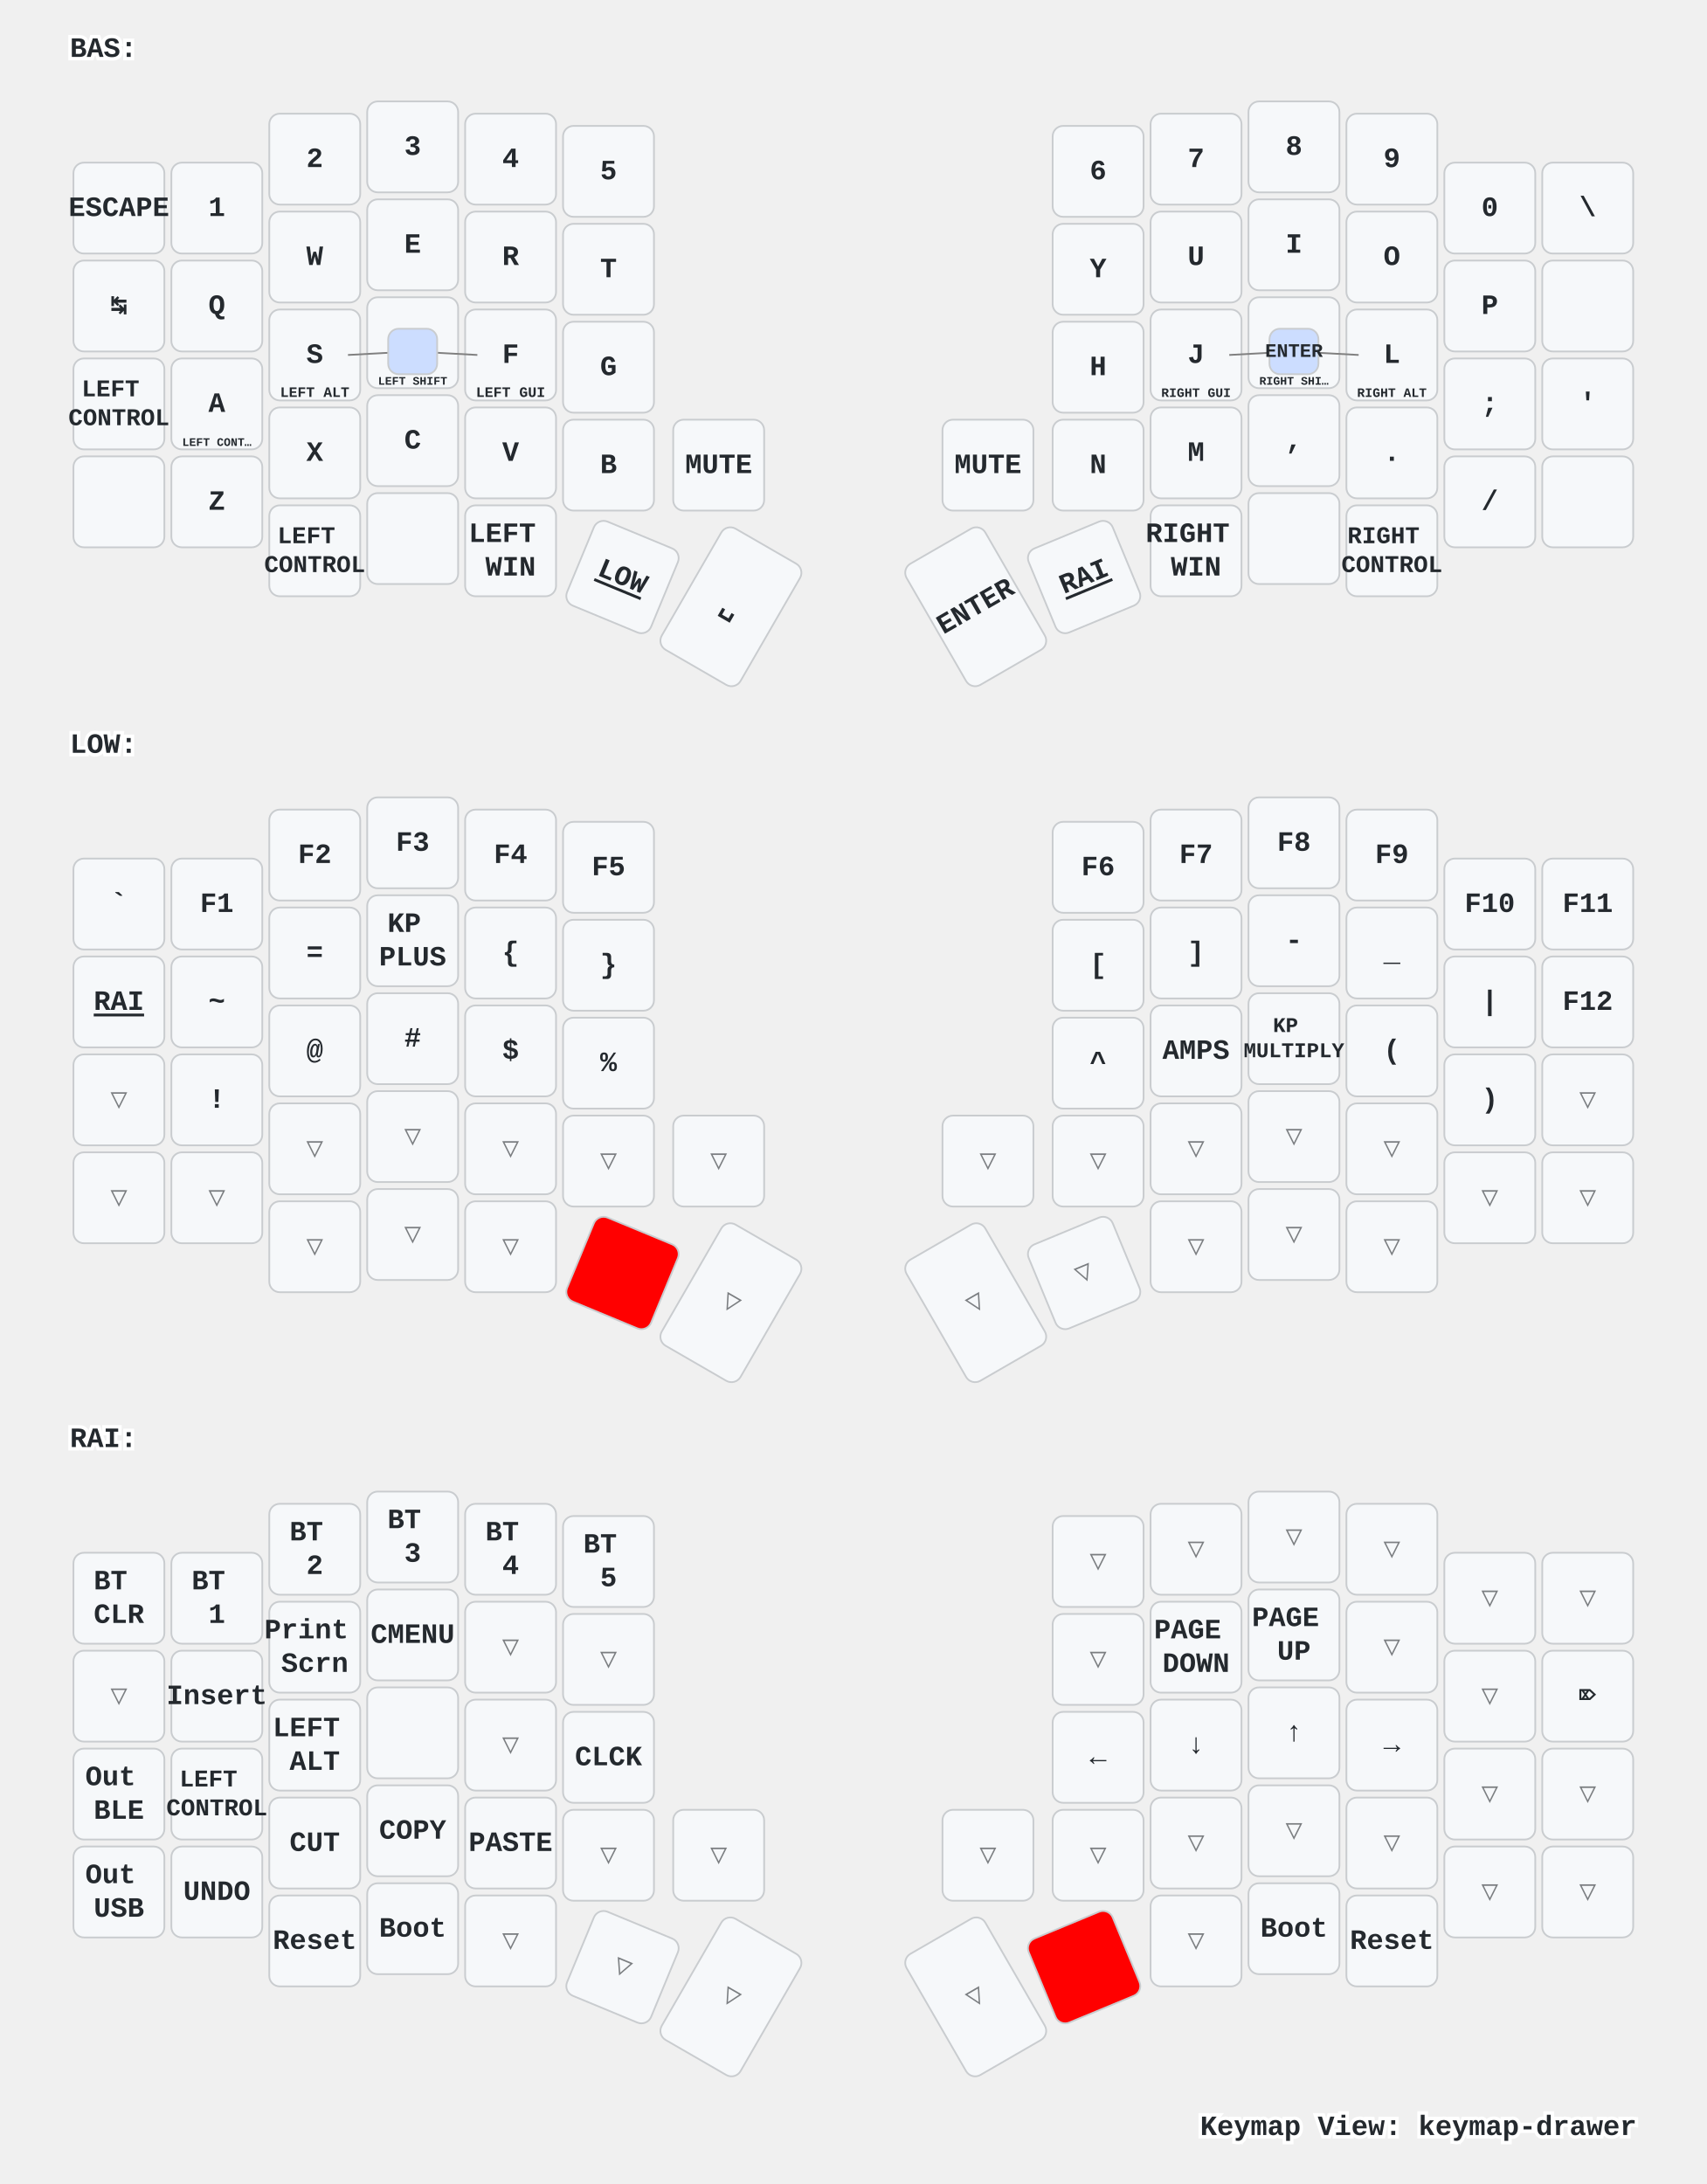
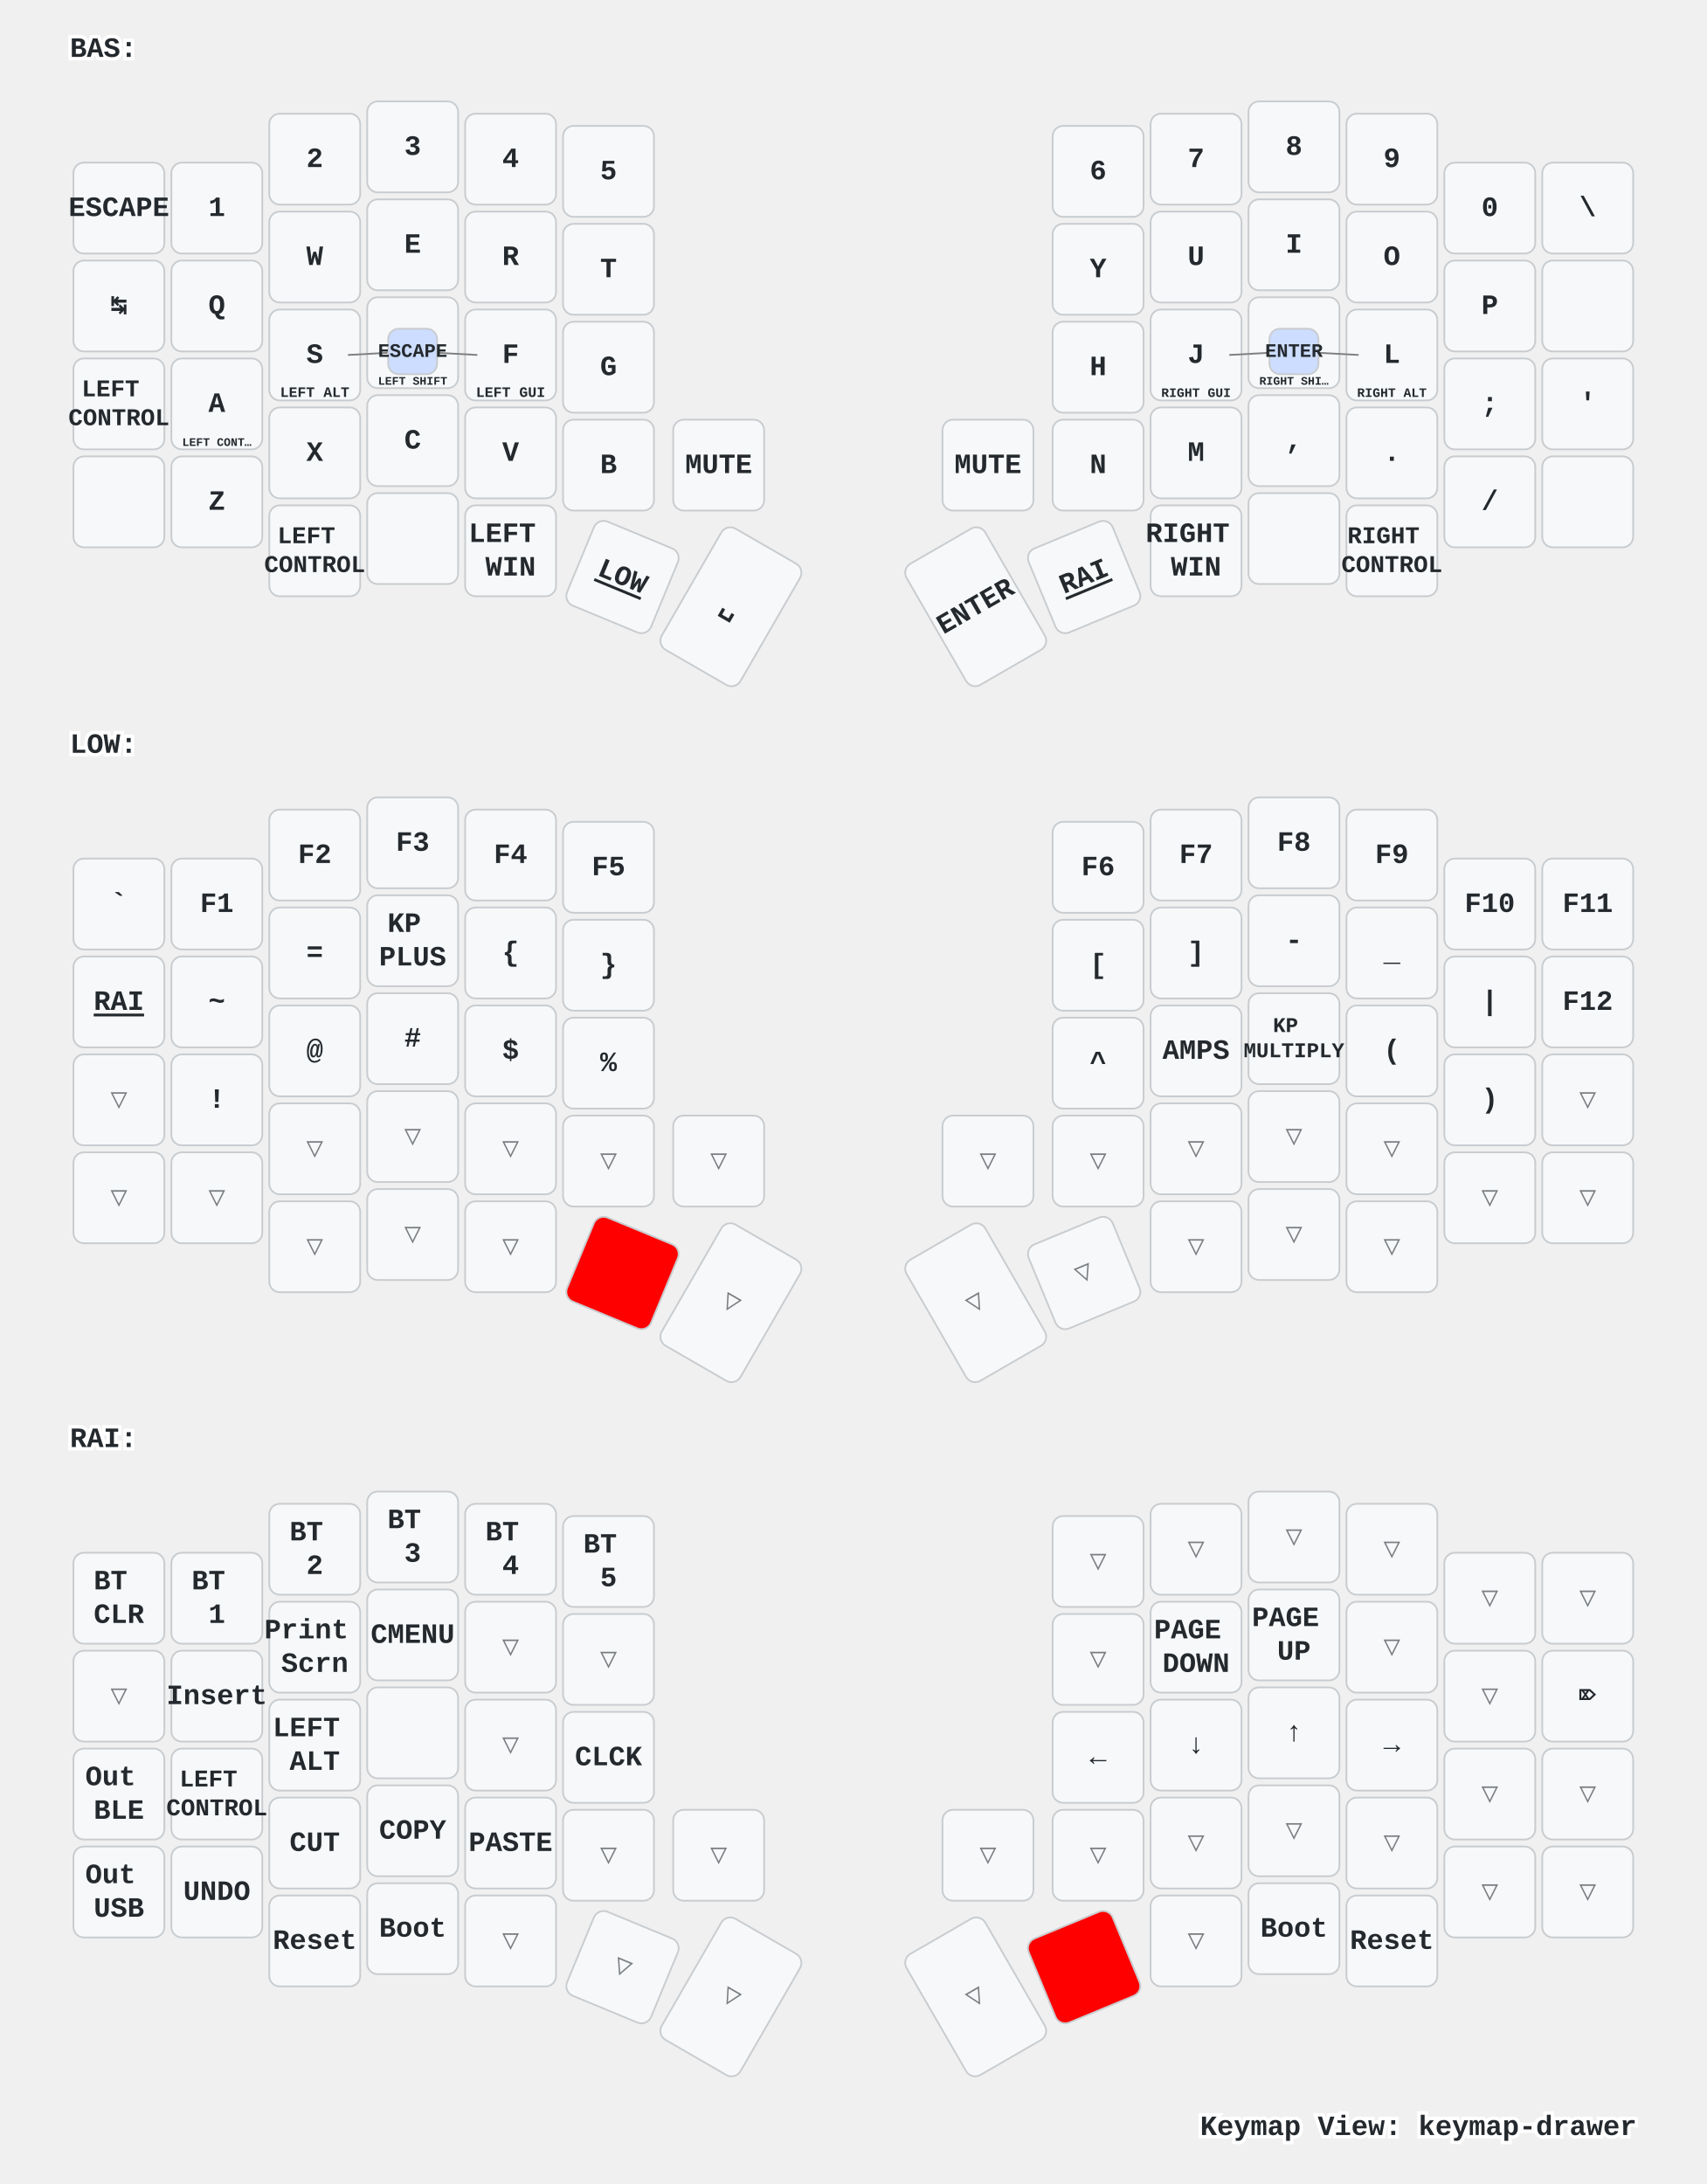
<svg xmlns="http://www.w3.org/2000/svg" xmlns:xlink="http://www.w3.org/1999/xlink" width="976" height="1249" viewBox="0 0 976 1249" class="keymap">
  <defs>/* start glyphs */
<svg id="mdi:apple-keyboard-control">
      <svg id="mdi-apple-keyboard-control" viewBox="0 0 24 24">
        <path d="M19.78,11.78L18.36,13.19L12,6.83L5.64,13.19L4.22,11.78L12,4L19.78,11.78Z" />
      </svg>
    </svg>
    <svg id="mdi:apple-keyboard-option">
      <svg id="mdi-apple-keyboard-option" viewBox="0 0 24 24">
        <path d="M3,4H9.11L16.15,18H21V20H14.88L7.84,6H3V4M14,4H21V6H14V4Z" />
      </svg>
    </svg>
    <svg id="mdi:apple-keyboard-shift">
      <svg id="mdi-apple-keyboard-shift" viewBox="0 0 24 24">
        <path d="M15,18V12H17.17L12,6.83L6.83,12H9V18H15M12,4L22,14H17V20H7V14H2L12,4Z" />
      </svg>
    </svg>
    <svg id="mdi:backspace-outline">
      <svg id="mdi-backspace-outline" viewBox="0 0 24 24">
        <path d="M19,15.59L17.59,17L14,13.41L10.41,17L9,15.59L12.59,12L9,8.41L10.41,7L14,10.59L17.59,7L19,8.41L15.41,12L19,15.59M22,3A2,2 0 0,1 24,5V19A2,2 0 0,1 22,21H7C6.31,21 5.77,20.64 5.41,20.11L0,12L5.41,3.88C5.77,3.35 6.31,3 7,3H22M22,5H7L2.28,12L7,19H22V5Z" />
      </svg>
    </svg>
  </defs>/* end glyphs */
<style>/* inherit to force styles through use tags */
svg path {
    fill: inherit;
}

/* font and background color specifications */
svg.keymap {
    font-family: SFMono-Regular,Consolas,Liberation Mono,Menlo,monospace;
    font-size: 14px;
    font-kerning: normal;
    text-rendering: optimizeLegibility;
    fill: #24292e;
}

/* default key styling */
rect.key {
    fill: #f6f8fa;
}

rect.key, rect.combo {
    stroke: #c9cccf;
    stroke-width: 1;
}

/* default key side styling, only used is draw_key_sides is set */
rect.side {
    filter: brightness(90%);
}

/* color accent for combo boxes */
rect.combo, rect.combo-separate {
    fill: #cdf;
}

/* color accent for held keys */
rect.held, rect.combo.held {
    fill: #fdd;
}

/* color accent for ghost (optional) keys */
rect.ghost, rect.combo.ghost {
    stroke-dasharray: 4, 4;
    stroke-width: 2;
}

text {
    text-anchor: middle;
    dominant-baseline: middle;
}

/* styling for layer labels */
text.label {
    font-weight: bold;
    text-anchor: start;
    stroke: white;
    stroke-width: 4;
    paint-order: stroke;
}

/* styling for optional footer */
text.footer {
    text-anchor: end;
    dominant-baseline: auto;
    stroke: white;
    stroke-width: 4;
    paint-order: stroke;
}

/* styling for combo tap, and key non-tap label text */
text.combo, text.hold, text.shifted, text.left, text.right {
    font-size: 11px;
}

text.hold {
    text-anchor: middle;
    dominant-baseline: auto;
}

text.shifted {
    text-anchor: middle;
    dominant-baseline: hanging;
}

text.left {
    text-anchor: start;
}

text.right {
    text-anchor: end;
}

text.layer-activator {
    text-decoration: underline;
}

/* styling for hold/shifted label text in combo box */
text.combo.hold, text.combo.shifted, text.combo.left, text.combo.right {
    font-size: 8px;
}

/* lighter symbol for transparent keys */
text.trans {
    fill: #7b7e81;
}

/* styling for combo dendrons */
path.combo {
    stroke-width: 1;
    stroke: gray;
    fill: none;
}

/* Start Tabler Icons Cleanup */
/* cannot use height/width with glyphs */
.icon-tabler &gt; path {
    fill: inherit;
    stroke: inherit;
    stroke-width: 2;
}
/* hide tabler's default box */
.icon-tabler &gt; path[stroke="none"][fill="none"] {
    visibility: hidden;
}
/* End Tabler Icons Cleanup */

/* For default sytles, see https://github.com/caksoylar/keymap-drawer/blob/main/keymap_drawer/config.py#L85 */

svg.keymap {
  font-family: Ubuntu Mono, Inconsolata, Consolas, Liberation Mono, Menlo, monospace;
  font-size: 16px;
  font-weight: bold;
  text-rendering: optimizeLegibility;
}

/* Color accent for held keys
red = #f00
green = #0f0
blue = #00f
yellow = #ff0
cyan = #0ff
magenta = #f0f
white = #fff
black = #000
grey = #888
light grey = #ccc
#ffc
*/
rect.held, rect.combo.held {
    fill: #f00;
}

/* Technique borrowed and extended from https://github.com/englmaxi/zmk-config/blob/master/keymap-drawer/config.yaml */
.sym_sub_text.tap {
  translate: -5px 2px;
  font-size: 20px;
}
.sym_sub_text.shifted {
  translate: 10px 13px;
  font-size: 10px;
  opacity: 1.0;
}
.combo.sym_sub_text.tap {
  translate: -1px 1px;
}
.combo.sym_sub_text.shifted {
  translate: 7px 5px;
  font-size: 10px;
  opacity: 1.0;
}

/* Toggle */
.toggle.shifted {
  translate: -10px 12px;
}

.toggle.hold {
  translate: 13px -23px;
}

/* Variant for tap-dances */
.tap_dance.tap {
  translate: -7px 0px;
  font-size: 12px;
}
.tap_dance.shifted {
  translate: 7px 17px;
  font-size: 12px;
  opacity: 1.0;
}

/* Variant for symbol next to symbol */
.sym_by_sym.tap {
  translate: -6px 0px;
}
.sym_by_sym.shifted {
  translate: 10px 12px;
  opacity: 1.0;
}

.combo.sym_by_sym.tap {
  translate: -35px 0px;
}
.combo.sym_by_sym.shifted {
  translate: 35px 20px;
  opacity: 1.0;
}

.combo.sym_by_sym.hold {
  visibility: hidden;
}

/* hide hold box for combo sym_by_sym */
.combo.sym_by_sym.hold &gt; path[stroke="none"][fill="none"] {
  visibility: hidden;
}
</style>
  <g transform="translate(40, 0)" class="layer-BAS">
    <text x="0" y="28" class="label" id="BAS">BAS:</text>
    <g transform="translate(0, 56)">
      <g transform="translate(28, 63)" class="key keypos-0">
        <rect rx="6" ry="6" x="-26" y="-26" width="52" height="52" class="key" />
        <text x="0" y="0" class="key tap">ESCAPE</text>
      </g>
      <g transform="translate(84, 63)" class="key keypos-1">
        <rect rx="6" ry="6" x="-26" y="-26" width="52" height="52" class="key" />
        <text x="0" y="0" class="key tap">1</text>
      </g>
      <g transform="translate(140, 35)" class="key keypos-2">
        <rect rx="6" ry="6" x="-26" y="-26" width="52" height="52" class="key" />
        <text x="0" y="0" class="key tap">2</text>
      </g>
      <g transform="translate(196, 28)" class="key keypos-3">
        <rect rx="6" ry="6" x="-26" y="-26" width="52" height="52" class="key" />
        <text x="0" y="0" class="key tap">3</text>
      </g>
      <g transform="translate(252, 35)" class="key keypos-4">
        <rect rx="6" ry="6" x="-26" y="-26" width="52" height="52" class="key" />
        <text x="0" y="0" class="key tap">4</text>
      </g>
      <g transform="translate(308, 42)" class="key keypos-5">
        <rect rx="6" ry="6" x="-26" y="-26" width="52" height="52" class="key" />
        <text x="0" y="0" class="key tap">5</text>
      </g>
      <g transform="translate(588, 42)" class="key keypos-6">
        <rect rx="6" ry="6" x="-26" y="-26" width="52" height="52" class="key" />
        <text x="0" y="0" class="key tap">6</text>
      </g>
      <g transform="translate(644, 35)" class="key keypos-7">
        <rect rx="6" ry="6" x="-26" y="-26" width="52" height="52" class="key" />
        <text x="0" y="0" class="key tap">7</text>
      </g>
      <g transform="translate(700, 28)" class="key keypos-8">
        <rect rx="6" ry="6" x="-26" y="-26" width="52" height="52" class="key" />
        <text x="0" y="0" class="key tap">8</text>
      </g>
      <g transform="translate(756, 35)" class="key keypos-9">
        <rect rx="6" ry="6" x="-26" y="-26" width="52" height="52" class="key" />
        <text x="0" y="0" class="key tap">9</text>
      </g>
      <g transform="translate(812, 63)" class="key keypos-10">
        <rect rx="6" ry="6" x="-26" y="-26" width="52" height="52" class="key" />
        <text x="0" y="0" class="key tap">0</text>
      </g>
      <g transform="translate(868, 63)" class="key keypos-11">
        <rect rx="6" ry="6" x="-26" y="-26" width="52" height="52" class="key" />
        <text x="0" y="0" class="key tap">\</text>
      </g>
      <g transform="translate(28, 119)" class="key keypos-12">
        <rect rx="6" ry="6" x="-26" y="-26" width="52" height="52" class="key" />
        <text x="0" y="0" class="key tap">↹</text>
      </g>
      <g transform="translate(84, 119)" class="key keypos-13">
        <rect rx="6" ry="6" x="-26" y="-26" width="52" height="52" class="key" />
        <text x="0" y="0" class="key tap">Q</text>
      </g>
      <g transform="translate(140, 91)" class="key keypos-14">
        <rect rx="6" ry="6" x="-26" y="-26" width="52" height="52" class="key" />
        <text x="0" y="0" class="key tap">W</text>
      </g>
      <g transform="translate(196, 84)" class="key keypos-15">
        <rect rx="6" ry="6" x="-26" y="-26" width="52" height="52" class="key" />
        <text x="0" y="0" class="key tap">E</text>
      </g>
      <g transform="translate(252, 91)" class="key keypos-16">
        <rect rx="6" ry="6" x="-26" y="-26" width="52" height="52" class="key" />
        <text x="0" y="0" class="key tap">R</text>
      </g>
      <g transform="translate(308, 98)" class="key keypos-17">
        <rect rx="6" ry="6" x="-26" y="-26" width="52" height="52" class="key" />
        <text x="0" y="0" class="key tap">T</text>
      </g>
      <g transform="translate(588, 98)" class="key keypos-18">
        <rect rx="6" ry="6" x="-26" y="-26" width="52" height="52" class="key" />
        <text x="0" y="0" class="key tap">Y</text>
      </g>
      <g transform="translate(644, 91)" class="key keypos-19">
        <rect rx="6" ry="6" x="-26" y="-26" width="52" height="52" class="key" />
        <text x="0" y="0" class="key tap">U</text>
      </g>
      <g transform="translate(700, 84)" class="key keypos-20">
        <rect rx="6" ry="6" x="-26" y="-26" width="52" height="52" class="key" />
        <text x="0" y="0" class="key tap">I</text>
      </g>
      <g transform="translate(756, 91)" class="key keypos-21">
        <rect rx="6" ry="6" x="-26" y="-26" width="52" height="52" class="key" />
        <text x="0" y="0" class="key tap">O</text>
      </g>
      <g transform="translate(812, 119)" class="key keypos-22">
        <rect rx="6" ry="6" x="-26" y="-26" width="52" height="52" class="key" />
        <text x="0" y="0" class="key tap">P</text>
      </g>
      <g transform="translate(868, 119)" class="key keypos-23">
        <rect rx="6" ry="6" x="-26" y="-26" width="52" height="52" class="key" />
        <use href="#mdi:backspace-outline" xlink:href="#mdi:backspace-outline" x="-9" y="-9" height="18" width="18.0" class="key tap glyph mdi:backspace-outline" />
      </g>
      <g transform="translate(28, 175)" class="key keypos-24">
        <rect rx="6" ry="6" x="-26" y="-26" width="52" height="52" class="key" />
        <text x="0" y="0" class="key tap">
          <tspan x="0" dy="-0.6em" style="font-size: 86%">LEFT</tspan>
          <tspan x="0" dy="1.2em" style="font-size: 86%">CONTROL</tspan>
        </text>
      </g>
      <g transform="translate(84, 175)" class="key keypos-25">
        <rect rx="6" ry="6" x="-26" y="-26" width="52" height="52" class="key" />
        <text x="0" y="0" class="key tap">A</text>
        <text x="0" y="24" class="key hold">
          <tspan style="font-size: 60%">LEFT CONT…</tspan>
        </text>
      </g>
      <g transform="translate(140, 147)" class="key keypos-26">
        <rect rx="6" ry="6" x="-26" y="-26" width="52" height="52" class="key" />
        <text x="0" y="0" class="key tap">S</text>
        <text x="0" y="24" class="key hold">
          <tspan style="font-size: 75%">LEFT ALT</tspan>
        </text>
      </g>
      <g transform="translate(196, 140)" class="key keypos-27">
        <rect rx="6" ry="6" x="-26" y="-26" width="52" height="52" class="key" />
        <text x="0" y="0" class="key tap">D</text>
        <text x="0" y="24" class="key hold">
          <tspan style="font-size: 60%">LEFT SHIFT</tspan>
        </text>
      </g>
      <g transform="translate(252, 147)" class="key keypos-28">
        <rect rx="6" ry="6" x="-26" y="-26" width="52" height="52" class="key" />
        <text x="0" y="0" class="key tap">F</text>
        <text x="0" y="24" class="key hold">
          <tspan style="font-size: 75%">LEFT GUI</tspan>
        </text>
      </g>
      <g transform="translate(308, 154)" class="key keypos-29">
        <rect rx="6" ry="6" x="-26" y="-26" width="52" height="52" class="key" />
        <text x="0" y="0" class="key tap">G</text>
      </g>
      <g transform="translate(588, 154)" class="key keypos-30">
        <rect rx="6" ry="6" x="-26" y="-26" width="52" height="52" class="key" />
        <text x="0" y="0" class="key tap">H</text>
      </g>
      <g transform="translate(644, 147)" class="key keypos-31">
        <rect rx="6" ry="6" x="-26" y="-26" width="52" height="52" class="key" />
        <text x="0" y="0" class="key tap">J</text>
        <text x="0" y="24" class="key hold">
          <tspan style="font-size: 67%">RIGHT GUI</tspan>
        </text>
      </g>
      <g transform="translate(700, 140)" class="key keypos-32">
        <rect rx="6" ry="6" x="-26" y="-26" width="52" height="52" class="key" />
        <text x="0" y="0" class="key tap">K</text>
        <text x="0" y="24" class="key hold">
          <tspan style="font-size: 60%">RIGHT SHI…</tspan>
        </text>
      </g>
      <g transform="translate(756, 147)" class="key keypos-33">
        <rect rx="6" ry="6" x="-26" y="-26" width="52" height="52" class="key" />
        <text x="0" y="0" class="key tap">L</text>
        <text x="0" y="24" class="key hold">
          <tspan style="font-size: 67%">RIGHT ALT</tspan>
        </text>
      </g>
      <g transform="translate(812, 175)" class="key keypos-34">
        <rect rx="6" ry="6" x="-26" y="-26" width="52" height="52" class="key" />
        <text x="0" y="0" class="key tap">;</text>
        <use href="#mdi:apple-keyboard-control" xlink:href="#mdi:apple-keyboard-control" x="-8" y="9" height="15" width="15.0" class="key hold glyph mdi:apple-keyboard-control" />
      </g>
      <g transform="translate(868, 175)" class="key keypos-35">
        <rect rx="6" ry="6" x="-26" y="-26" width="52" height="52" class="key" />
        <text x="0" y="0" class="key tap">'</text>
      </g>
      <g transform="translate(28, 231)" class="key keypos-36">
        <rect rx="6" ry="6" x="-26" y="-26" width="52" height="52" class="key" />
        <use href="#mdi:apple-keyboard-shift" xlink:href="#mdi:apple-keyboard-shift" x="-9" y="-9" height="18" width="18.0" class="key tap glyph mdi:apple-keyboard-shift" />
      </g>
      <g transform="translate(84, 231)" class="key keypos-37">
        <rect rx="6" ry="6" x="-26" y="-26" width="52" height="52" class="key" />
        <text x="0" y="0" class="key tap">Z</text>
      </g>
      <g transform="translate(140, 203)" class="key keypos-38">
        <rect rx="6" ry="6" x="-26" y="-26" width="52" height="52" class="key" />
        <text x="0" y="0" class="key tap">X</text>
      </g>
      <g transform="translate(196, 196)" class="key keypos-39">
        <rect rx="6" ry="6" x="-26" y="-26" width="52" height="52" class="key" />
        <text x="0" y="0" class="key tap">C</text>
      </g>
      <g transform="translate(252, 203)" class="key keypos-40">
        <rect rx="6" ry="6" x="-26" y="-26" width="52" height="52" class="key" />
        <text x="0" y="0" class="key tap">V</text>
      </g>
      <g transform="translate(308, 210)" class="key keypos-41">
        <rect rx="6" ry="6" x="-26" y="-26" width="52" height="52" class="key" />
        <text x="0" y="0" class="key tap">B</text>
      </g>
      <g transform="translate(371, 210)" class="key keypos-42">
        <rect rx="6" ry="6" x="-26" y="-26" width="52" height="52" class="key" />
        <text x="0" y="0" class="key tap">MUTE</text>
      </g>
      <g transform="translate(525, 210)" class="key keypos-43">
        <rect rx="6" ry="6" x="-26" y="-26" width="52" height="52" class="key" />
        <text x="0" y="0" class="key tap">MUTE</text>
      </g>
      <g transform="translate(588, 210)" class="key keypos-44">
        <rect rx="6" ry="6" x="-26" y="-26" width="52" height="52" class="key" />
        <text x="0" y="0" class="key tap">N</text>
      </g>
      <g transform="translate(644, 203)" class="key keypos-45">
        <rect rx="6" ry="6" x="-26" y="-26" width="52" height="52" class="key" />
        <text x="0" y="0" class="key tap">M</text>
      </g>
      <g transform="translate(700, 196)" class="key keypos-46">
        <rect rx="6" ry="6" x="-26" y="-26" width="52" height="52" class="key" />
        <text x="0" y="0" class="key tap">,</text>
      </g>
      <g transform="translate(756, 203)" class="key keypos-47">
        <rect rx="6" ry="6" x="-26" y="-26" width="52" height="52" class="key" />
        <text x="0" y="0" class="key tap">.</text>
      </g>
      <g transform="translate(812, 231)" class="key keypos-48">
        <rect rx="6" ry="6" x="-26" y="-26" width="52" height="52" class="key" />
        <text x="0" y="0" class="key tap">/</text>
      </g>
      <g transform="translate(868, 231)" class="key keypos-49">
        <rect rx="6" ry="6" x="-26" y="-26" width="52" height="52" class="key" />
        <use href="#mdi:apple-keyboard-shift" xlink:href="#mdi:apple-keyboard-shift" x="-9" y="-9" height="18" width="18.0" class="key tap glyph mdi:apple-keyboard-shift" />
      </g>
      <g transform="translate(140, 259)" class="key keypos-50">
        <rect rx="6" ry="6" x="-26" y="-26" width="52" height="52" class="key" />
        <text x="0" y="0" class="key tap">
          <tspan x="0" dy="-0.6em" style="font-size: 86%">LEFT</tspan>
          <tspan x="0" dy="1.2em" style="font-size: 86%">CONTROL</tspan>
        </text>
      </g>
      <g transform="translate(196, 252)" class="key keypos-51">
        <rect rx="6" ry="6" x="-26" y="-26" width="52" height="52" class="key" />
        <use href="#mdi:apple-keyboard-option" xlink:href="#mdi:apple-keyboard-option" x="-9" y="-9" height="18" width="18.0" class="key tap glyph mdi:apple-keyboard-option" />
      </g>
      <g transform="translate(252, 259)" class="key keypos-52">
        <rect rx="6" ry="6" x="-26" y="-26" width="52" height="52" class="key" />
        <text x="0" y="0" class="key tap">
          <tspan x="0" dy="-0.6em">LEFT</tspan>
          <tspan x="0" dy="1.2em">WIN</tspan>
        </text>
      </g>
      <g transform="translate(316, 274) rotate(22.5)" class="key keypos-53">
        <rect rx="6" ry="6" x="-26" y="-26" width="52" height="52" class="key" />
        <a href="#LOW">
          <text x="0" y="0" class="key tap layer-activator">LOW</text>
        </a>
      </g>
      <g transform="translate(378, 291) rotate(30.0)" class="key keypos-54">
        <rect rx="6" ry="6" x="-26" y="-40" width="52" height="80" class="key" />
        <text x="0" y="0" class="key tap">␣</text>
      </g>
      <g transform="translate(518, 291) rotate(-30.0)" class="key keypos-55">
        <rect rx="6" ry="6" x="-26" y="-40" width="52" height="80" class="key" />
        <text x="0" y="0" class="key tap">ENTER</text>
      </g>
      <g transform="translate(580, 274) rotate(-22.5)" class="key keypos-56">
        <rect rx="6" ry="6" x="-26" y="-26" width="52" height="52" class="key" />
        <a href="#RAI">
          <text x="0" y="0" class="key tap layer-activator">RAI</text>
        </a>
      </g>
      <g transform="translate(644, 259)" class="key keypos-57">
        <rect rx="6" ry="6" x="-26" y="-26" width="52" height="52" class="key" />
        <text x="0" y="0" class="key tap">
          <tspan x="0" dy="-0.6em">RIGHT</tspan>
          <tspan x="0" dy="1.2em">WIN</tspan>
        </text>
      </g>
      <g transform="translate(700, 252)" class="key keypos-58">
        <rect rx="6" ry="6" x="-26" y="-26" width="52" height="52" class="key" />
        <use href="#mdi:apple-keyboard-option" xlink:href="#mdi:apple-keyboard-option" x="-9" y="-9" height="18" width="18.0" class="key tap glyph mdi:apple-keyboard-option" />
      </g>
      <g transform="translate(756, 259)" class="key keypos-59">
        <rect rx="6" ry="6" x="-26" y="-26" width="52" height="52" class="key" />
        <text x="0" y="0" class="key tap">
          <tspan x="0" dy="-0.6em" style="font-size: 86%">RIGHT</tspan>
          <tspan x="0" dy="1.2em" style="font-size: 86%">CONTROL</tspan>
        </text>
      </g>
      <g class="combo combopos-0">
        <path d="M700,145 l-37,2" class="combo" />
        <path d="M700,145 l37,2" class="combo" />
        <rect rx="6" ry="6" x="686" y="132" width="28" height="26" class="combo" />
        <text x="700" y="145" class="combo tap">ENTER</text>
      </g>
      <g class="combo combopos-1">
        <path d="M196,145 l-37,2" class="combo" />
        <path d="M196,145 l37,2" class="combo" />
        <rect rx="6" ry="6" x="182" y="132" width="28" height="26" class="combo" />
+         <text x="196" y="145" class="combo tap">ESCAPE</text>
      </g>
    </g>
  </g>
  <g transform="translate(40, 398)" class="layer-LOW">
    <text x="0" y="28" class="label" id="LOW">LOW:</text>
    <g transform="translate(0, 56)">
      <g transform="translate(28, 63)" class="key keypos-0">
        <rect rx="6" ry="6" x="-26" y="-26" width="52" height="52" class="key" />
        <text x="0" y="0" class="key tap">`</text>
      </g>
      <g transform="translate(84, 63)" class="key keypos-1">
        <rect rx="6" ry="6" x="-26" y="-26" width="52" height="52" class="key" />
        <text x="0" y="0" class="key tap">F1</text>
      </g>
      <g transform="translate(140, 35)" class="key keypos-2">
        <rect rx="6" ry="6" x="-26" y="-26" width="52" height="52" class="key" />
        <text x="0" y="0" class="key tap">F2</text>
      </g>
      <g transform="translate(196, 28)" class="key keypos-3">
        <rect rx="6" ry="6" x="-26" y="-26" width="52" height="52" class="key" />
        <text x="0" y="0" class="key tap">F3</text>
      </g>
      <g transform="translate(252, 35)" class="key keypos-4">
        <rect rx="6" ry="6" x="-26" y="-26" width="52" height="52" class="key" />
        <text x="0" y="0" class="key tap">F4</text>
      </g>
      <g transform="translate(308, 42)" class="key keypos-5">
        <rect rx="6" ry="6" x="-26" y="-26" width="52" height="52" class="key" />
        <text x="0" y="0" class="key tap">F5</text>
      </g>
      <g transform="translate(588, 42)" class="key keypos-6">
        <rect rx="6" ry="6" x="-26" y="-26" width="52" height="52" class="key" />
        <text x="0" y="0" class="key tap">F6</text>
      </g>
      <g transform="translate(644, 35)" class="key keypos-7">
        <rect rx="6" ry="6" x="-26" y="-26" width="52" height="52" class="key" />
        <text x="0" y="0" class="key tap">F7</text>
      </g>
      <g transform="translate(700, 28)" class="key keypos-8">
        <rect rx="6" ry="6" x="-26" y="-26" width="52" height="52" class="key" />
        <text x="0" y="0" class="key tap">F8</text>
      </g>
      <g transform="translate(756, 35)" class="key keypos-9">
        <rect rx="6" ry="6" x="-26" y="-26" width="52" height="52" class="key" />
        <text x="0" y="0" class="key tap">F9</text>
      </g>
      <g transform="translate(812, 63)" class="key keypos-10">
        <rect rx="6" ry="6" x="-26" y="-26" width="52" height="52" class="key" />
        <text x="0" y="0" class="key tap">F10</text>
      </g>
      <g transform="translate(868, 63)" class="key keypos-11">
        <rect rx="6" ry="6" x="-26" y="-26" width="52" height="52" class="key" />
        <text x="0" y="0" class="key tap">F11</text>
      </g>
      <g transform="translate(28, 119)" class="key keypos-12">
        <rect rx="6" ry="6" x="-26" y="-26" width="52" height="52" class="key" />
        <a href="#RAI">
          <text x="0" y="0" class="key tap layer-activator">RAI</text>
        </a>
      </g>
      <g transform="translate(84, 119)" class="key keypos-13">
        <rect rx="6" ry="6" x="-26" y="-26" width="52" height="52" class="key" />
        <text x="0" y="0" class="key tap">~</text>
      </g>
      <g transform="translate(140, 91)" class="key keypos-14">
        <rect rx="6" ry="6" x="-26" y="-26" width="52" height="52" class="key" />
        <text x="0" y="0" class="key tap">=</text>
      </g>
      <g transform="translate(196, 84)" class="key keypos-15">
        <rect rx="6" ry="6" x="-26" y="-26" width="52" height="52" class="key" />
        <text x="0" y="0" class="key tap">
          <tspan x="0" dy="-0.6em">KP</tspan>
          <tspan x="0" dy="1.2em">PLUS</tspan>
        </text>
      </g>
      <g transform="translate(252, 91)" class="key keypos-16">
        <rect rx="6" ry="6" x="-26" y="-26" width="52" height="52" class="key" />
        <text x="0" y="0" class="key tap">{</text>
      </g>
      <g transform="translate(308, 98)" class="key keypos-17">
        <rect rx="6" ry="6" x="-26" y="-26" width="52" height="52" class="key" />
        <text x="0" y="0" class="key tap">}</text>
      </g>
      <g transform="translate(588, 98)" class="key keypos-18">
        <rect rx="6" ry="6" x="-26" y="-26" width="52" height="52" class="key" />
        <text x="0" y="0" class="key tap">[</text>
      </g>
      <g transform="translate(644, 91)" class="key keypos-19">
        <rect rx="6" ry="6" x="-26" y="-26" width="52" height="52" class="key" />
        <text x="0" y="0" class="key tap">]</text>
      </g>
      <g transform="translate(700, 84)" class="key keypos-20">
        <rect rx="6" ry="6" x="-26" y="-26" width="52" height="52" class="key" />
        <text x="0" y="0" class="key tap">-</text>
      </g>
      <g transform="translate(756, 91)" class="key keypos-21">
        <rect rx="6" ry="6" x="-26" y="-26" width="52" height="52" class="key" />
        <text x="0" y="0" class="key tap">_</text>
      </g>
      <g transform="translate(812, 119)" class="key keypos-22">
        <rect rx="6" ry="6" x="-26" y="-26" width="52" height="52" class="key" />
        <text x="0" y="0" class="key tap">|</text>
      </g>
      <g transform="translate(868, 119)" class="key keypos-23">
        <rect rx="6" ry="6" x="-26" y="-26" width="52" height="52" class="key" />
        <text x="0" y="0" class="key tap">F12</text>
      </g>
      <g transform="translate(28, 175)" class="key trans keypos-24">
        <rect rx="6" ry="6" x="-26" y="-26" width="52" height="52" class="key trans" />
        <text x="0" y="0" class="key trans tap">▽</text>
      </g>
      <g transform="translate(84, 175)" class="key keypos-25">
        <rect rx="6" ry="6" x="-26" y="-26" width="52" height="52" class="key" />
        <text x="0" y="0" class="key tap">!</text>
      </g>
      <g transform="translate(140, 147)" class="key keypos-26">
        <rect rx="6" ry="6" x="-26" y="-26" width="52" height="52" class="key" />
        <text x="0" y="0" class="key tap">@</text>
      </g>
      <g transform="translate(196, 140)" class="key keypos-27">
        <rect rx="6" ry="6" x="-26" y="-26" width="52" height="52" class="key" />
        <text x="0" y="0" class="key tap">#</text>
      </g>
      <g transform="translate(252, 147)" class="key keypos-28">
        <rect rx="6" ry="6" x="-26" y="-26" width="52" height="52" class="key" />
        <text x="0" y="0" class="key tap">$</text>
      </g>
      <g transform="translate(308, 154)" class="key keypos-29">
        <rect rx="6" ry="6" x="-26" y="-26" width="52" height="52" class="key" />
        <text x="0" y="0" class="key tap">%</text>
      </g>
      <g transform="translate(588, 154)" class="key keypos-30">
        <rect rx="6" ry="6" x="-26" y="-26" width="52" height="52" class="key" />
        <text x="0" y="0" class="key tap">^</text>
      </g>
      <g transform="translate(644, 147)" class="key keypos-31">
        <rect rx="6" ry="6" x="-26" y="-26" width="52" height="52" class="key" />
        <text x="0" y="0" class="key tap">AMPS</text>
      </g>
      <g transform="translate(700, 140)" class="key keypos-32">
        <rect rx="6" ry="6" x="-26" y="-26" width="52" height="52" class="key" />
        <text x="0" y="0" class="key tap">
          <tspan x="0" dy="-0.6em" style="font-size: 75%">KP</tspan>
          <tspan x="0" dy="1.2em" style="font-size: 75%">MULTIPLY</tspan>
        </text>
      </g>
      <g transform="translate(756, 147)" class="key keypos-33">
        <rect rx="6" ry="6" x="-26" y="-26" width="52" height="52" class="key" />
        <text x="0" y="0" class="key tap">(</text>
      </g>
      <g transform="translate(812, 175)" class="key keypos-34">
        <rect rx="6" ry="6" x="-26" y="-26" width="52" height="52" class="key" />
        <text x="0" y="0" class="key tap">)</text>
      </g>
      <g transform="translate(868, 175)" class="key trans keypos-35">
        <rect rx="6" ry="6" x="-26" y="-26" width="52" height="52" class="key trans" />
        <text x="0" y="0" class="key trans tap">▽</text>
      </g>
      <g transform="translate(28, 231)" class="key trans keypos-36">
        <rect rx="6" ry="6" x="-26" y="-26" width="52" height="52" class="key trans" />
        <text x="0" y="0" class="key trans tap">▽</text>
      </g>
      <g transform="translate(84, 231)" class="key trans keypos-37">
        <rect rx="6" ry="6" x="-26" y="-26" width="52" height="52" class="key trans" />
        <text x="0" y="0" class="key trans tap">▽</text>
      </g>
      <g transform="translate(140, 203)" class="key trans keypos-38">
        <rect rx="6" ry="6" x="-26" y="-26" width="52" height="52" class="key trans" />
        <text x="0" y="0" class="key trans tap">▽</text>
      </g>
      <g transform="translate(196, 196)" class="key trans keypos-39">
        <rect rx="6" ry="6" x="-26" y="-26" width="52" height="52" class="key trans" />
        <text x="0" y="0" class="key trans tap">▽</text>
      </g>
      <g transform="translate(252, 203)" class="key trans keypos-40">
        <rect rx="6" ry="6" x="-26" y="-26" width="52" height="52" class="key trans" />
        <text x="0" y="0" class="key trans tap">▽</text>
      </g>
      <g transform="translate(308, 210)" class="key trans keypos-41">
        <rect rx="6" ry="6" x="-26" y="-26" width="52" height="52" class="key trans" />
        <text x="0" y="0" class="key trans tap">▽</text>
      </g>
      <g transform="translate(371, 210)" class="key trans keypos-42">
        <rect rx="6" ry="6" x="-26" y="-26" width="52" height="52" class="key trans" />
        <text x="0" y="0" class="key trans tap">▽</text>
      </g>
      <g transform="translate(525, 210)" class="key trans keypos-43">
        <rect rx="6" ry="6" x="-26" y="-26" width="52" height="52" class="key trans" />
        <text x="0" y="0" class="key trans tap">▽</text>
      </g>
      <g transform="translate(588, 210)" class="key trans keypos-44">
        <rect rx="6" ry="6" x="-26" y="-26" width="52" height="52" class="key trans" />
        <text x="0" y="0" class="key trans tap">▽</text>
      </g>
      <g transform="translate(644, 203)" class="key trans keypos-45">
        <rect rx="6" ry="6" x="-26" y="-26" width="52" height="52" class="key trans" />
        <text x="0" y="0" class="key trans tap">▽</text>
      </g>
      <g transform="translate(700, 196)" class="key trans keypos-46">
        <rect rx="6" ry="6" x="-26" y="-26" width="52" height="52" class="key trans" />
        <text x="0" y="0" class="key trans tap">▽</text>
      </g>
      <g transform="translate(756, 203)" class="key trans keypos-47">
        <rect rx="6" ry="6" x="-26" y="-26" width="52" height="52" class="key trans" />
        <text x="0" y="0" class="key trans tap">▽</text>
      </g>
      <g transform="translate(812, 231)" class="key trans keypos-48">
        <rect rx="6" ry="6" x="-26" y="-26" width="52" height="52" class="key trans" />
        <text x="0" y="0" class="key trans tap">▽</text>
      </g>
      <g transform="translate(868, 231)" class="key trans keypos-49">
        <rect rx="6" ry="6" x="-26" y="-26" width="52" height="52" class="key trans" />
        <text x="0" y="0" class="key trans tap">▽</text>
      </g>
      <g transform="translate(140, 259)" class="key trans keypos-50">
        <rect rx="6" ry="6" x="-26" y="-26" width="52" height="52" class="key trans" />
        <text x="0" y="0" class="key trans tap">▽</text>
      </g>
      <g transform="translate(196, 252)" class="key trans keypos-51">
        <rect rx="6" ry="6" x="-26" y="-26" width="52" height="52" class="key trans" />
        <text x="0" y="0" class="key trans tap">▽</text>
      </g>
      <g transform="translate(252, 259)" class="key trans keypos-52">
        <rect rx="6" ry="6" x="-26" y="-26" width="52" height="52" class="key trans" />
        <text x="0" y="0" class="key trans tap">▽</text>
      </g>
      <g transform="translate(316, 274) rotate(22.5)" class="key held keypos-53">
        <rect rx="6" ry="6" x="-26" y="-26" width="52" height="52" class="key held" />
      </g>
      <g transform="translate(378, 291) rotate(30.0)" class="key trans keypos-54">
        <rect rx="6" ry="6" x="-26" y="-40" width="52" height="80" class="key trans" />
        <text x="0" y="0" class="key trans tap">▽</text>
      </g>
      <g transform="translate(518, 291) rotate(-30.0)" class="key trans keypos-55">
        <rect rx="6" ry="6" x="-26" y="-40" width="52" height="80" class="key trans" />
        <text x="0" y="0" class="key trans tap">▽</text>
      </g>
      <g transform="translate(580, 274) rotate(-22.5)" class="key trans keypos-56">
        <rect rx="6" ry="6" x="-26" y="-26" width="52" height="52" class="key trans" />
        <text x="0" y="0" class="key trans tap">▽</text>
      </g>
      <g transform="translate(644, 259)" class="key trans keypos-57">
        <rect rx="6" ry="6" x="-26" y="-26" width="52" height="52" class="key trans" />
        <text x="0" y="0" class="key trans tap">▽</text>
      </g>
      <g transform="translate(700, 252)" class="key trans keypos-58">
        <rect rx="6" ry="6" x="-26" y="-26" width="52" height="52" class="key trans" />
        <text x="0" y="0" class="key trans tap">▽</text>
      </g>
      <g transform="translate(756, 259)" class="key trans keypos-59">
        <rect rx="6" ry="6" x="-26" y="-26" width="52" height="52" class="key trans" />
        <text x="0" y="0" class="key trans tap">▽</text>
      </g>
    </g>
  </g>
  <g transform="translate(40, 795)" class="layer-RAI">
    <text x="0" y="28" class="label" id="RAI">RAI:</text>
    <g transform="translate(0, 56)">
      <g transform="translate(28, 63)" class="key keypos-0">
        <rect rx="6" ry="6" x="-26" y="-26" width="52" height="52" class="key" />
        <text x="0" y="0" class="key tap">
          <tspan x="0" dy="-0.6em">BT</tspan>
          <tspan x="0" dy="1.2em">CLR</tspan>
        </text>
      </g>
      <g transform="translate(84, 63)" class="key keypos-1">
        <rect rx="6" ry="6" x="-26" y="-26" width="52" height="52" class="key" />
        <text x="0" y="0" class="key tap">
          <tspan x="0" dy="-0.6em">BT</tspan>
          <tspan x="0" dy="1.2em">1</tspan>
        </text>
      </g>
      <g transform="translate(140, 35)" class="key keypos-2">
        <rect rx="6" ry="6" x="-26" y="-26" width="52" height="52" class="key" />
        <text x="0" y="0" class="key tap">
          <tspan x="0" dy="-0.6em">BT</tspan>
          <tspan x="0" dy="1.2em">2</tspan>
        </text>
      </g>
      <g transform="translate(196, 28)" class="key keypos-3">
        <rect rx="6" ry="6" x="-26" y="-26" width="52" height="52" class="key" />
        <text x="0" y="0" class="key tap">
          <tspan x="0" dy="-0.6em">BT</tspan>
          <tspan x="0" dy="1.2em">3</tspan>
        </text>
      </g>
      <g transform="translate(252, 35)" class="key keypos-4">
        <rect rx="6" ry="6" x="-26" y="-26" width="52" height="52" class="key" />
        <text x="0" y="0" class="key tap">
          <tspan x="0" dy="-0.6em">BT</tspan>
          <tspan x="0" dy="1.2em">4</tspan>
        </text>
      </g>
      <g transform="translate(308, 42)" class="key keypos-5">
        <rect rx="6" ry="6" x="-26" y="-26" width="52" height="52" class="key" />
        <text x="0" y="0" class="key tap">
          <tspan x="0" dy="-0.6em">BT</tspan>
          <tspan x="0" dy="1.2em">5</tspan>
        </text>
      </g>
      <g transform="translate(588, 42)" class="key trans keypos-6">
        <rect rx="6" ry="6" x="-26" y="-26" width="52" height="52" class="key trans" />
        <text x="0" y="0" class="key trans tap">▽</text>
      </g>
      <g transform="translate(644, 35)" class="key trans keypos-7">
        <rect rx="6" ry="6" x="-26" y="-26" width="52" height="52" class="key trans" />
        <text x="0" y="0" class="key trans tap">▽</text>
      </g>
      <g transform="translate(700, 28)" class="key trans keypos-8">
        <rect rx="6" ry="6" x="-26" y="-26" width="52" height="52" class="key trans" />
        <text x="0" y="0" class="key trans tap">▽</text>
      </g>
      <g transform="translate(756, 35)" class="key trans keypos-9">
        <rect rx="6" ry="6" x="-26" y="-26" width="52" height="52" class="key trans" />
        <text x="0" y="0" class="key trans tap">▽</text>
      </g>
      <g transform="translate(812, 63)" class="key trans keypos-10">
        <rect rx="6" ry="6" x="-26" y="-26" width="52" height="52" class="key trans" />
        <text x="0" y="0" class="key trans tap">▽</text>
      </g>
      <g transform="translate(868, 63)" class="key trans keypos-11">
        <rect rx="6" ry="6" x="-26" y="-26" width="52" height="52" class="key trans" />
        <text x="0" y="0" class="key trans tap">▽</text>
      </g>
      <g transform="translate(28, 119)" class="key trans keypos-12">
        <rect rx="6" ry="6" x="-26" y="-26" width="52" height="52" class="key trans" />
        <text x="0" y="0" class="key trans tap">▽</text>
      </g>
      <g transform="translate(84, 119)" class="key keypos-13">
        <rect rx="6" ry="6" x="-26" y="-26" width="52" height="52" class="key" />
        <text x="0" y="0" class="key tap">Insert</text>
      </g>
      <g transform="translate(140, 91)" class="key keypos-14">
        <rect rx="6" ry="6" x="-26" y="-26" width="52" height="52" class="key" />
        <text x="0" y="0" class="key tap">
          <tspan x="0" dy="-0.6em">Print</tspan>
          <tspan x="0" dy="1.2em">Scrn</tspan>
        </text>
      </g>
      <g transform="translate(196, 84)" class="key keypos-15">
        <rect rx="6" ry="6" x="-26" y="-26" width="52" height="52" class="key" />
        <text x="0" y="0" class="key tap">CMENU</text>
      </g>
      <g transform="translate(252, 91)" class="key trans keypos-16">
        <rect rx="6" ry="6" x="-26" y="-26" width="52" height="52" class="key trans" />
        <text x="0" y="0" class="key trans tap">▽</text>
      </g>
      <g transform="translate(308, 98)" class="key trans keypos-17">
        <rect rx="6" ry="6" x="-26" y="-26" width="52" height="52" class="key trans" />
        <text x="0" y="0" class="key trans tap">▽</text>
      </g>
      <g transform="translate(588, 98)" class="key trans keypos-18">
        <rect rx="6" ry="6" x="-26" y="-26" width="52" height="52" class="key trans" />
        <text x="0" y="0" class="key trans tap">▽</text>
      </g>
      <g transform="translate(644, 91)" class="key keypos-19">
        <rect rx="6" ry="6" x="-26" y="-26" width="52" height="52" class="key" />
        <text x="0" y="0" class="key tap">
          <tspan x="0" dy="-0.6em">PAGE</tspan>
          <tspan x="0" dy="1.2em">DOWN</tspan>
        </text>
      </g>
      <g transform="translate(700, 84)" class="key keypos-20">
        <rect rx="6" ry="6" x="-26" y="-26" width="52" height="52" class="key" />
        <text x="0" y="0" class="key tap">
          <tspan x="0" dy="-0.6em">PAGE</tspan>
          <tspan x="0" dy="1.2em">UP</tspan>
        </text>
      </g>
      <g transform="translate(756, 91)" class="key trans keypos-21">
        <rect rx="6" ry="6" x="-26" y="-26" width="52" height="52" class="key trans" />
        <text x="0" y="0" class="key trans tap">▽</text>
      </g>
      <g transform="translate(812, 119)" class="key trans keypos-22">
        <rect rx="6" ry="6" x="-26" y="-26" width="52" height="52" class="key trans" />
        <text x="0" y="0" class="key trans tap">▽</text>
      </g>
      <g transform="translate(868, 119)" class="key keypos-23">
        <rect rx="6" ry="6" x="-26" y="-26" width="52" height="52" class="key" />
        <text x="0" y="0" class="key tap">⌦</text>
      </g>
      <g transform="translate(28, 175)" class="key keypos-24">
        <rect rx="6" ry="6" x="-26" y="-26" width="52" height="52" class="key" />
        <text x="0" y="0" class="key tap">
          <tspan x="0" dy="-0.6em">Out</tspan>
          <tspan x="0" dy="1.2em">BLE</tspan>
        </text>
      </g>
      <g transform="translate(84, 175)" class="key keypos-25">
        <rect rx="6" ry="6" x="-26" y="-26" width="52" height="52" class="key" />
        <text x="0" y="0" class="key tap">
          <tspan x="0" dy="-0.6em" style="font-size: 86%">LEFT</tspan>
          <tspan x="0" dy="1.2em" style="font-size: 86%">CONTROL</tspan>
        </text>
      </g>
      <g transform="translate(140, 147)" class="key keypos-26">
        <rect rx="6" ry="6" x="-26" y="-26" width="52" height="52" class="key" />
        <text x="0" y="0" class="key tap">
          <tspan x="0" dy="-0.6em">LEFT</tspan>
          <tspan x="0" dy="1.2em">ALT</tspan>
        </text>
      </g>
      <g transform="translate(196, 140)" class="key keypos-27">
        <rect rx="6" ry="6" x="-26" y="-26" width="52" height="52" class="key" />
        <use href="#mdi:apple-keyboard-shift" xlink:href="#mdi:apple-keyboard-shift" x="-9" y="-9" height="18" width="18.0" class="key tap glyph mdi:apple-keyboard-shift" />
      </g>
      <g transform="translate(252, 147)" class="key trans keypos-28">
        <rect rx="6" ry="6" x="-26" y="-26" width="52" height="52" class="key trans" />
        <text x="0" y="0" class="key trans tap">▽</text>
      </g>
      <g transform="translate(308, 154)" class="key keypos-29">
        <rect rx="6" ry="6" x="-26" y="-26" width="52" height="52" class="key" />
        <text x="0" y="0" class="key tap">CLCK</text>
      </g>
      <g transform="translate(588, 154)" class="key keypos-30">
        <rect rx="6" ry="6" x="-26" y="-26" width="52" height="52" class="key" />
        <text x="0" y="0" class="key tap">←</text>
      </g>
      <g transform="translate(644, 147)" class="key keypos-31">
        <rect rx="6" ry="6" x="-26" y="-26" width="52" height="52" class="key" />
        <text x="0" y="0" class="key tap">↓</text>
      </g>
      <g transform="translate(700, 140)" class="key keypos-32">
        <rect rx="6" ry="6" x="-26" y="-26" width="52" height="52" class="key" />
        <text x="0" y="0" class="key tap">↑</text>
      </g>
      <g transform="translate(756, 147)" class="key keypos-33">
        <rect rx="6" ry="6" x="-26" y="-26" width="52" height="52" class="key" />
        <text x="0" y="0" class="key tap">→</text>
      </g>
      <g transform="translate(812, 175)" class="key trans keypos-34">
        <rect rx="6" ry="6" x="-26" y="-26" width="52" height="52" class="key trans" />
        <text x="0" y="0" class="key trans tap">▽</text>
      </g>
      <g transform="translate(868, 175)" class="key trans keypos-35">
        <rect rx="6" ry="6" x="-26" y="-26" width="52" height="52" class="key trans" />
        <text x="0" y="0" class="key trans tap">▽</text>
      </g>
      <g transform="translate(28, 231)" class="key keypos-36">
        <rect rx="6" ry="6" x="-26" y="-26" width="52" height="52" class="key" />
        <text x="0" y="0" class="key tap">
          <tspan x="0" dy="-0.6em">Out</tspan>
          <tspan x="0" dy="1.2em">USB</tspan>
        </text>
      </g>
      <g transform="translate(84, 231)" class="key keypos-37">
        <rect rx="6" ry="6" x="-26" y="-26" width="52" height="52" class="key" />
        <text x="0" y="0" class="key tap">UNDO</text>
      </g>
      <g transform="translate(140, 203)" class="key keypos-38">
        <rect rx="6" ry="6" x="-26" y="-26" width="52" height="52" class="key" />
        <text x="0" y="0" class="key tap">CUT</text>
      </g>
      <g transform="translate(196, 196)" class="key keypos-39">
        <rect rx="6" ry="6" x="-26" y="-26" width="52" height="52" class="key" />
        <text x="0" y="0" class="key tap">COPY</text>
      </g>
      <g transform="translate(252, 203)" class="key keypos-40">
        <rect rx="6" ry="6" x="-26" y="-26" width="52" height="52" class="key" />
        <text x="0" y="0" class="key tap">PASTE</text>
      </g>
      <g transform="translate(308, 210)" class="key trans keypos-41">
        <rect rx="6" ry="6" x="-26" y="-26" width="52" height="52" class="key trans" />
        <text x="0" y="0" class="key trans tap">▽</text>
      </g>
      <g transform="translate(371, 210)" class="key trans keypos-42">
        <rect rx="6" ry="6" x="-26" y="-26" width="52" height="52" class="key trans" />
        <text x="0" y="0" class="key trans tap">▽</text>
      </g>
      <g transform="translate(525, 210)" class="key trans keypos-43">
        <rect rx="6" ry="6" x="-26" y="-26" width="52" height="52" class="key trans" />
        <text x="0" y="0" class="key trans tap">▽</text>
      </g>
      <g transform="translate(588, 210)" class="key trans keypos-44">
        <rect rx="6" ry="6" x="-26" y="-26" width="52" height="52" class="key trans" />
        <text x="0" y="0" class="key trans tap">▽</text>
      </g>
      <g transform="translate(644, 203)" class="key trans keypos-45">
        <rect rx="6" ry="6" x="-26" y="-26" width="52" height="52" class="key trans" />
        <text x="0" y="0" class="key trans tap">▽</text>
      </g>
      <g transform="translate(700, 196)" class="key trans keypos-46">
        <rect rx="6" ry="6" x="-26" y="-26" width="52" height="52" class="key trans" />
        <text x="0" y="0" class="key trans tap">▽</text>
      </g>
      <g transform="translate(756, 203)" class="key trans keypos-47">
        <rect rx="6" ry="6" x="-26" y="-26" width="52" height="52" class="key trans" />
        <text x="0" y="0" class="key trans tap">▽</text>
      </g>
      <g transform="translate(812, 231)" class="key trans keypos-48">
        <rect rx="6" ry="6" x="-26" y="-26" width="52" height="52" class="key trans" />
        <text x="0" y="0" class="key trans tap">▽</text>
      </g>
      <g transform="translate(868, 231)" class="key trans keypos-49">
        <rect rx="6" ry="6" x="-26" y="-26" width="52" height="52" class="key trans" />
        <text x="0" y="0" class="key trans tap">▽</text>
      </g>
      <g transform="translate(140, 259)" class="key keypos-50">
        <rect rx="6" ry="6" x="-26" y="-26" width="52" height="52" class="key" />
        <text x="0" y="0" class="key tap">Reset</text>
      </g>
      <g transform="translate(196, 252)" class="key keypos-51">
        <rect rx="6" ry="6" x="-26" y="-26" width="52" height="52" class="key" />
        <text x="0" y="0" class="key tap">Boot</text>
      </g>
      <g transform="translate(252, 259)" class="key trans keypos-52">
        <rect rx="6" ry="6" x="-26" y="-26" width="52" height="52" class="key trans" />
        <text x="0" y="0" class="key trans tap">▽</text>
      </g>
      <g transform="translate(316, 274) rotate(22.5)" class="key trans keypos-53">
        <rect rx="6" ry="6" x="-26" y="-26" width="52" height="52" class="key trans" />
        <text x="0" y="0" class="key trans tap">▽</text>
      </g>
      <g transform="translate(378, 291) rotate(30.0)" class="key trans keypos-54">
        <rect rx="6" ry="6" x="-26" y="-40" width="52" height="80" class="key trans" />
        <text x="0" y="0" class="key trans tap">▽</text>
      </g>
      <g transform="translate(518, 291) rotate(-30.0)" class="key trans keypos-55">
        <rect rx="6" ry="6" x="-26" y="-40" width="52" height="80" class="key trans" />
        <text x="0" y="0" class="key trans tap">▽</text>
      </g>
      <g transform="translate(580, 274) rotate(-22.5)" class="key held keypos-56">
        <rect rx="6" ry="6" x="-26" y="-26" width="52" height="52" class="key held" />
      </g>
      <g transform="translate(644, 259)" class="key trans keypos-57">
        <rect rx="6" ry="6" x="-26" y="-26" width="52" height="52" class="key trans" />
        <text x="0" y="0" class="key trans tap">▽</text>
      </g>
      <g transform="translate(700, 252)" class="key keypos-58">
        <rect rx="6" ry="6" x="-26" y="-26" width="52" height="52" class="key" />
        <text x="0" y="0" class="key tap">Boot</text>
      </g>
      <g transform="translate(756, 259)" class="key keypos-59">
        <rect rx="6" ry="6" x="-26" y="-26" width="52" height="52" class="key" />
        <text x="0" y="0" class="key tap">Reset</text>
      </g>
    </g>
  </g>
  <text x="936.0" y="1221.0" class="footer">Keymap View: <a href="https://github.com/caksoylar/keymap-drawer">keymap-drawer</a>
  </text>
</svg>
